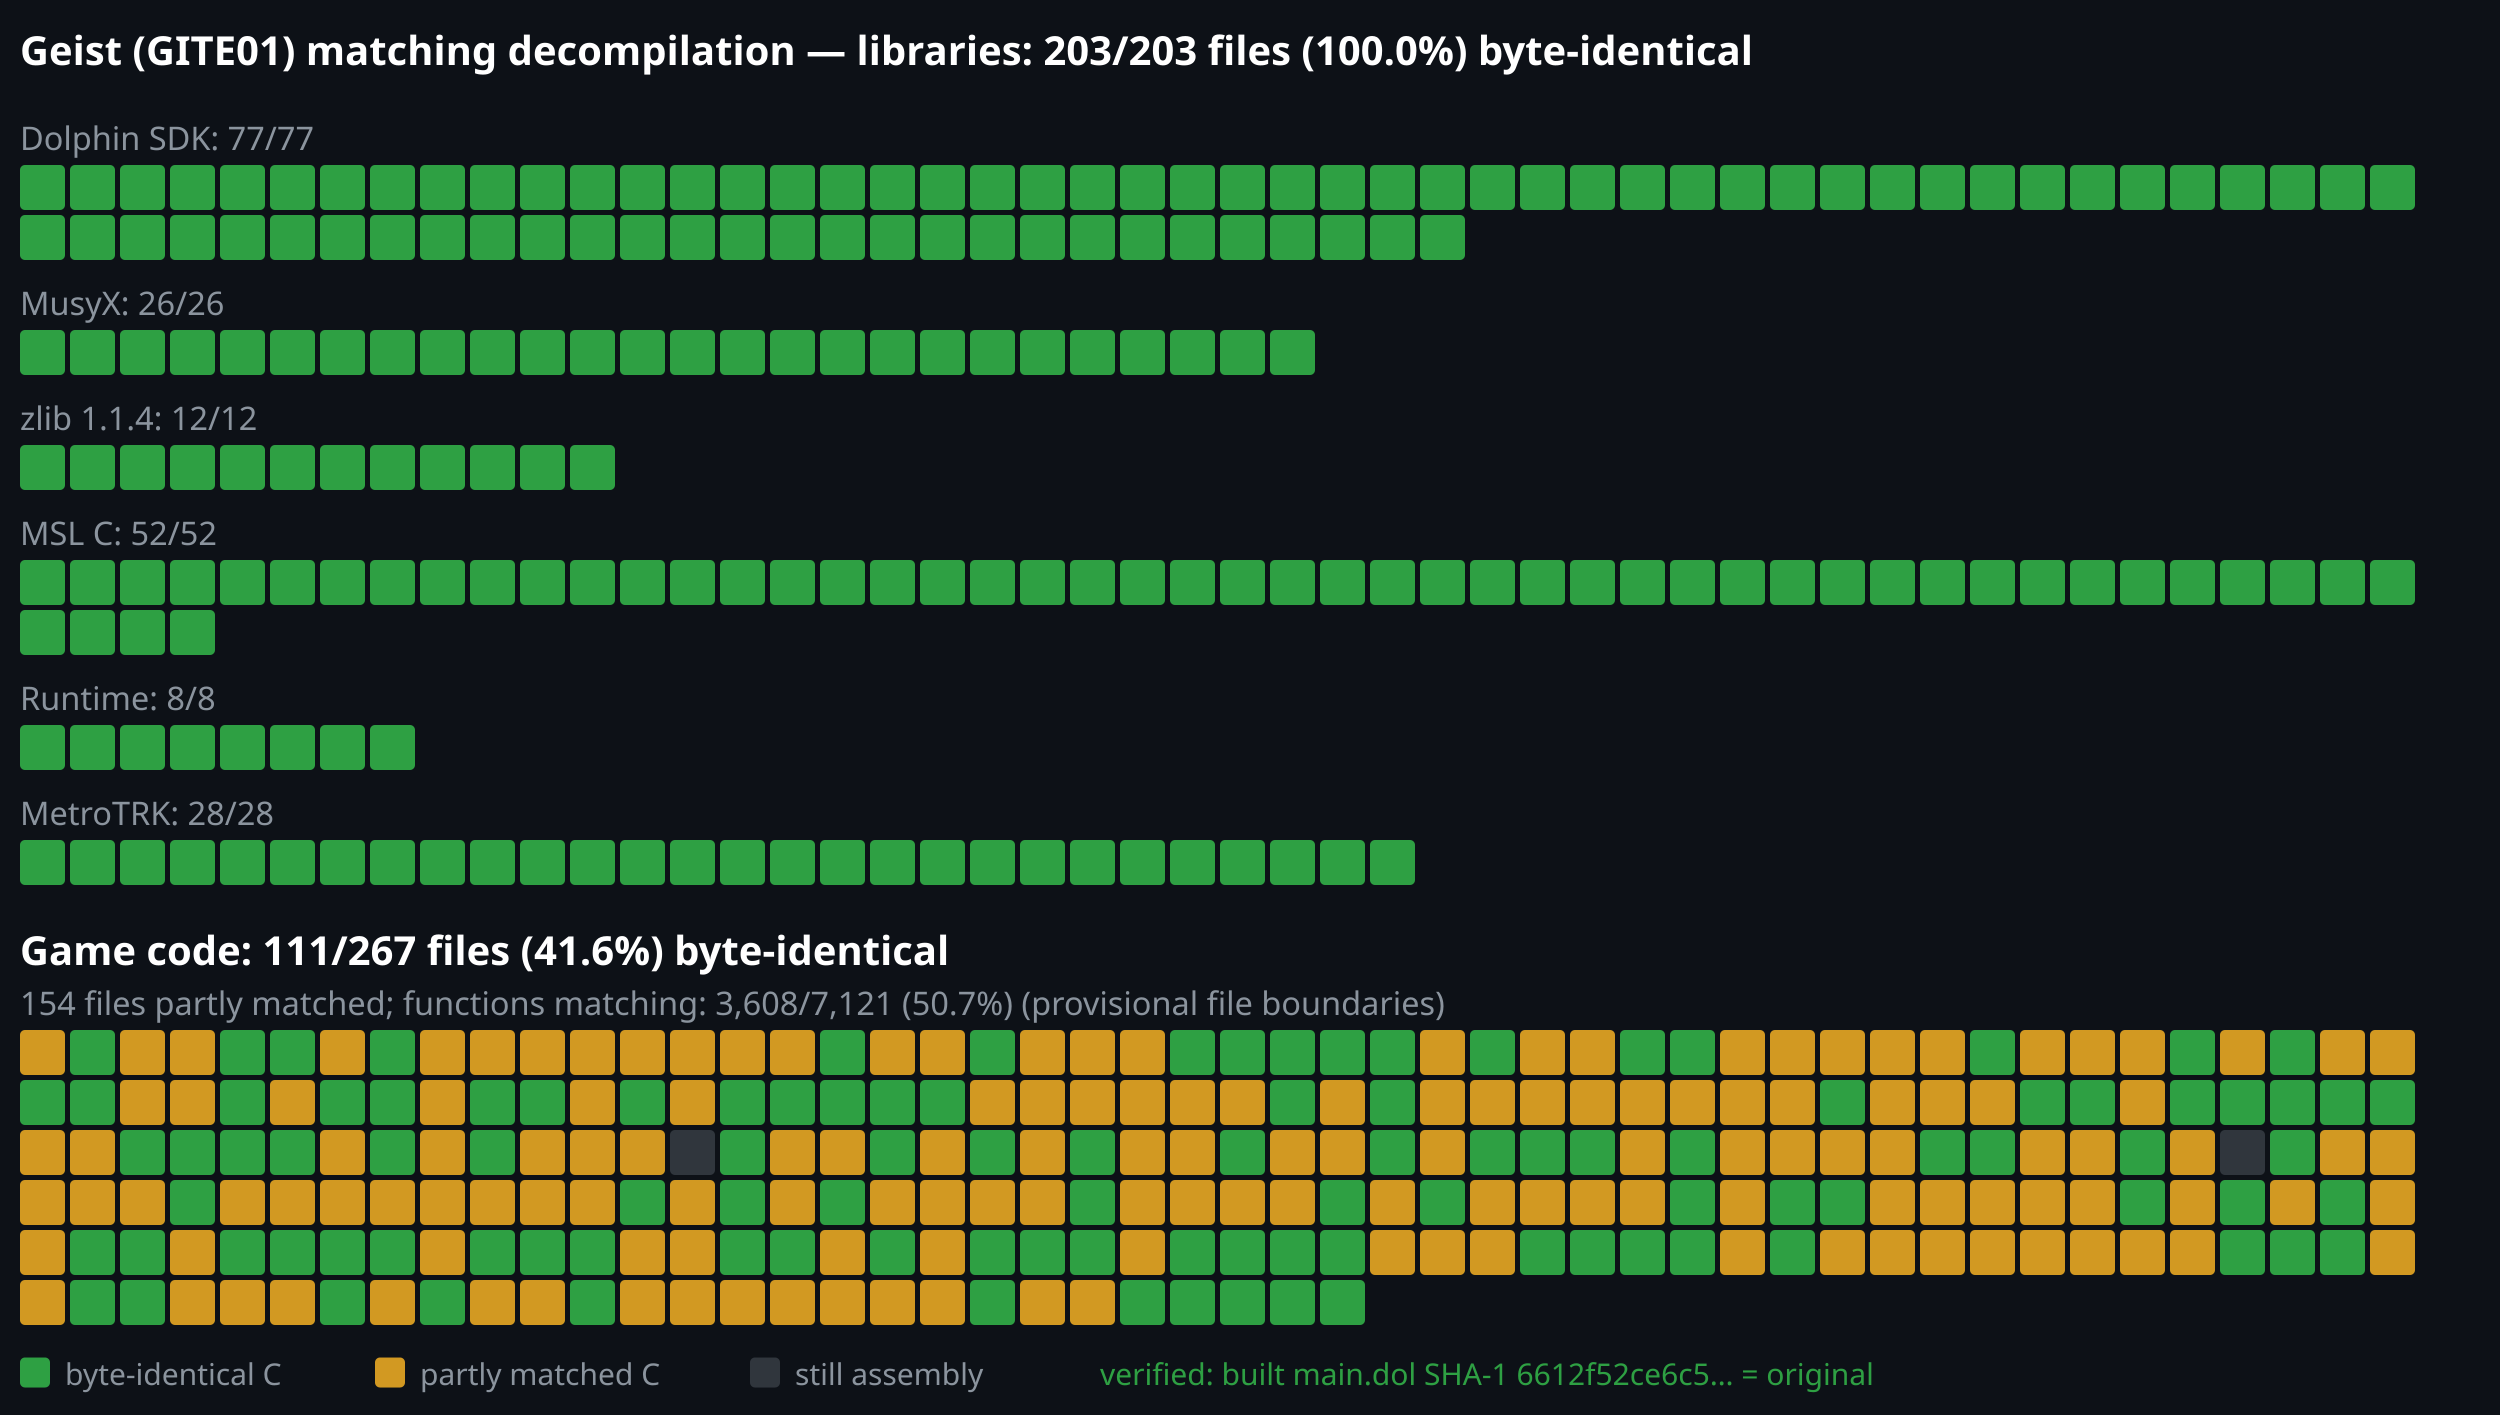
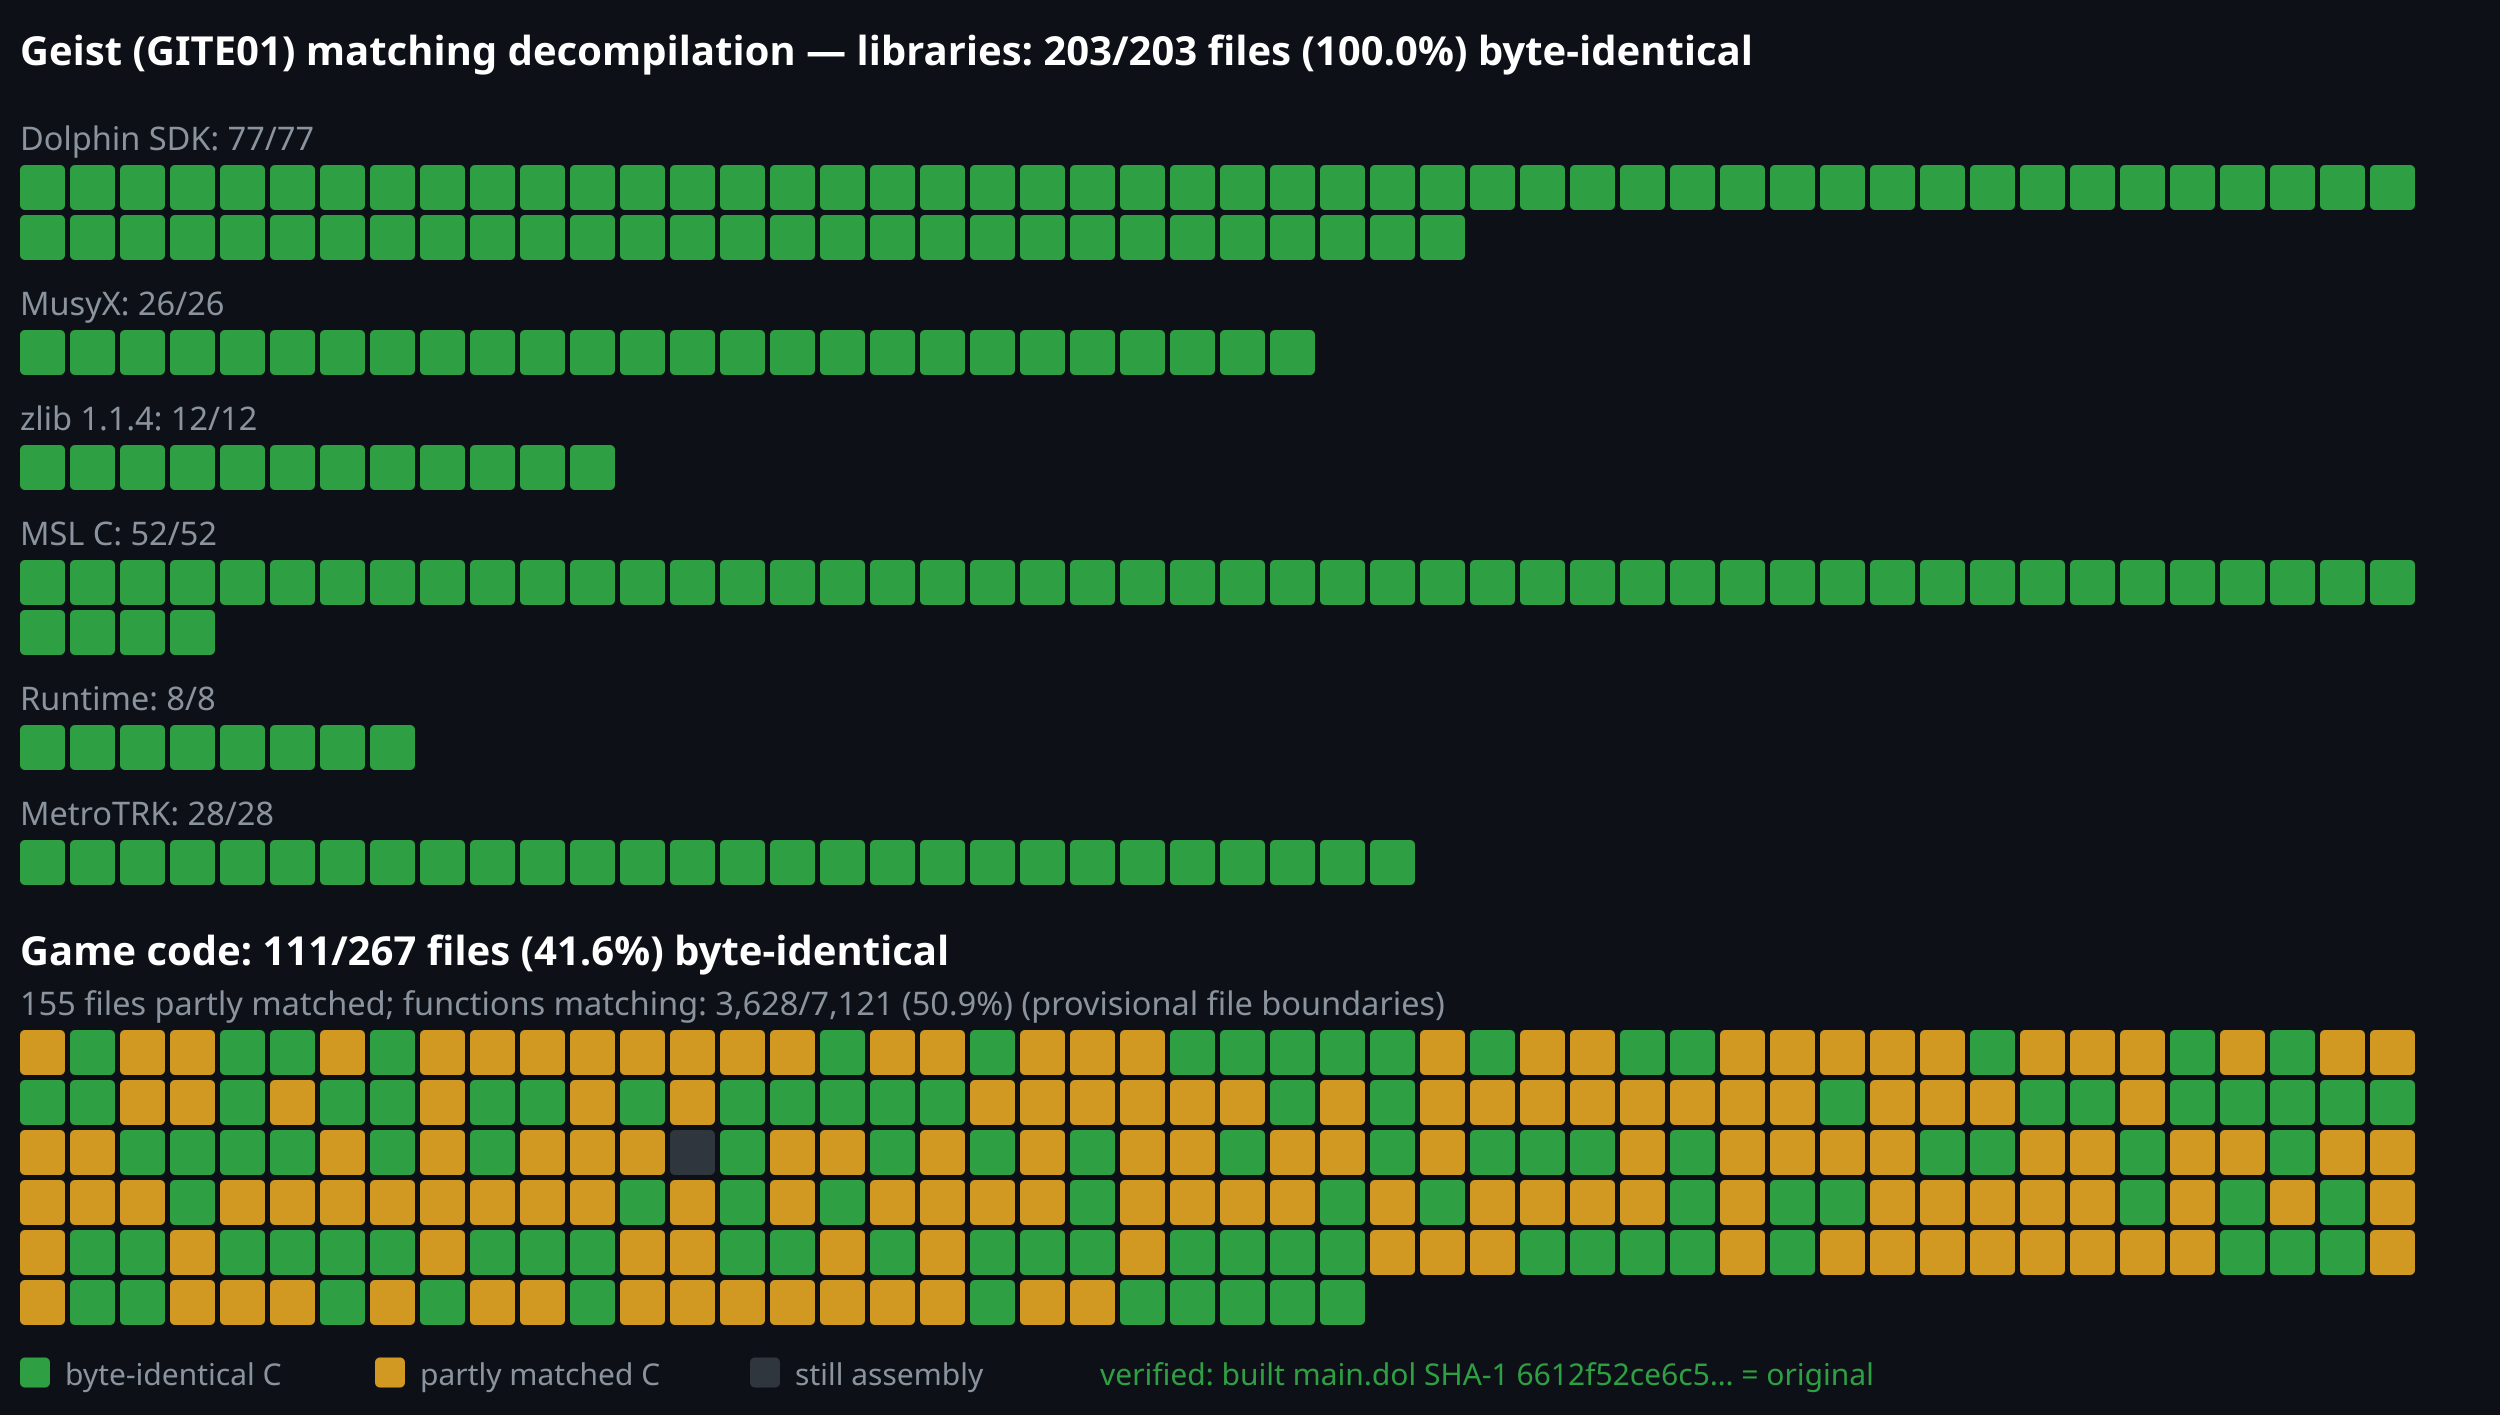
<svg xmlns="http://www.w3.org/2000/svg" viewBox="0 0 1000 566" width="1000" height="566">
  <rect width="1000" height="566" fill="#0d1117" />
  <text x="8" y="26" font-family="sans-serif" font-size="16" font-weight="bold" fill="#ffffff">Geist (GITE01) matching decompilation — libraries: 203/203 files (100.0%) byte-identical</text>
  <text x="8" y="60" font-family="sans-serif" font-size="13" font-weight="normal" fill="#8b949e">Dolphin SDK: 77/77</text>
  <rect x="8" y="66" width="18" height="18" rx="2" fill="#2ea043" />
  <rect x="28" y="66" width="18" height="18" rx="2" fill="#2ea043" />
  <rect x="48" y="66" width="18" height="18" rx="2" fill="#2ea043" />
  <rect x="68" y="66" width="18" height="18" rx="2" fill="#2ea043" />
  <rect x="88" y="66" width="18" height="18" rx="2" fill="#2ea043" />
  <rect x="108" y="66" width="18" height="18" rx="2" fill="#2ea043" />
  <rect x="128" y="66" width="18" height="18" rx="2" fill="#2ea043" />
  <rect x="148" y="66" width="18" height="18" rx="2" fill="#2ea043" />
  <rect x="168" y="66" width="18" height="18" rx="2" fill="#2ea043" />
  <rect x="188" y="66" width="18" height="18" rx="2" fill="#2ea043" />
  <rect x="208" y="66" width="18" height="18" rx="2" fill="#2ea043" />
  <rect x="228" y="66" width="18" height="18" rx="2" fill="#2ea043" />
  <rect x="248" y="66" width="18" height="18" rx="2" fill="#2ea043" />
  <rect x="268" y="66" width="18" height="18" rx="2" fill="#2ea043" />
  <rect x="288" y="66" width="18" height="18" rx="2" fill="#2ea043" />
  <rect x="308" y="66" width="18" height="18" rx="2" fill="#2ea043" />
  <rect x="328" y="66" width="18" height="18" rx="2" fill="#2ea043" />
  <rect x="348" y="66" width="18" height="18" rx="2" fill="#2ea043" />
  <rect x="368" y="66" width="18" height="18" rx="2" fill="#2ea043" />
  <rect x="388" y="66" width="18" height="18" rx="2" fill="#2ea043" />
  <rect x="408" y="66" width="18" height="18" rx="2" fill="#2ea043" />
  <rect x="428" y="66" width="18" height="18" rx="2" fill="#2ea043" />
  <rect x="448" y="66" width="18" height="18" rx="2" fill="#2ea043" />
  <rect x="468" y="66" width="18" height="18" rx="2" fill="#2ea043" />
  <rect x="488" y="66" width="18" height="18" rx="2" fill="#2ea043" />
  <rect x="508" y="66" width="18" height="18" rx="2" fill="#2ea043" />
  <rect x="528" y="66" width="18" height="18" rx="2" fill="#2ea043" />
  <rect x="548" y="66" width="18" height="18" rx="2" fill="#2ea043" />
  <rect x="568" y="66" width="18" height="18" rx="2" fill="#2ea043" />
  <rect x="588" y="66" width="18" height="18" rx="2" fill="#2ea043" />
  <rect x="608" y="66" width="18" height="18" rx="2" fill="#2ea043" />
  <rect x="628" y="66" width="18" height="18" rx="2" fill="#2ea043" />
  <rect x="648" y="66" width="18" height="18" rx="2" fill="#2ea043" />
  <rect x="668" y="66" width="18" height="18" rx="2" fill="#2ea043" />
  <rect x="688" y="66" width="18" height="18" rx="2" fill="#2ea043" />
  <rect x="708" y="66" width="18" height="18" rx="2" fill="#2ea043" />
  <rect x="728" y="66" width="18" height="18" rx="2" fill="#2ea043" />
  <rect x="748" y="66" width="18" height="18" rx="2" fill="#2ea043" />
  <rect x="768" y="66" width="18" height="18" rx="2" fill="#2ea043" />
  <rect x="788" y="66" width="18" height="18" rx="2" fill="#2ea043" />
  <rect x="808" y="66" width="18" height="18" rx="2" fill="#2ea043" />
  <rect x="828" y="66" width="18" height="18" rx="2" fill="#2ea043" />
  <rect x="848" y="66" width="18" height="18" rx="2" fill="#2ea043" />
  <rect x="868" y="66" width="18" height="18" rx="2" fill="#2ea043" />
  <rect x="888" y="66" width="18" height="18" rx="2" fill="#2ea043" />
  <rect x="908" y="66" width="18" height="18" rx="2" fill="#2ea043" />
  <rect x="928" y="66" width="18" height="18" rx="2" fill="#2ea043" />
  <rect x="948" y="66" width="18" height="18" rx="2" fill="#2ea043" />
  <rect x="8" y="86" width="18" height="18" rx="2" fill="#2ea043" />
  <rect x="28" y="86" width="18" height="18" rx="2" fill="#2ea043" />
  <rect x="48" y="86" width="18" height="18" rx="2" fill="#2ea043" />
  <rect x="68" y="86" width="18" height="18" rx="2" fill="#2ea043" />
  <rect x="88" y="86" width="18" height="18" rx="2" fill="#2ea043" />
  <rect x="108" y="86" width="18" height="18" rx="2" fill="#2ea043" />
  <rect x="128" y="86" width="18" height="18" rx="2" fill="#2ea043" />
  <rect x="148" y="86" width="18" height="18" rx="2" fill="#2ea043" />
  <rect x="168" y="86" width="18" height="18" rx="2" fill="#2ea043" />
  <rect x="188" y="86" width="18" height="18" rx="2" fill="#2ea043" />
  <rect x="208" y="86" width="18" height="18" rx="2" fill="#2ea043" />
  <rect x="228" y="86" width="18" height="18" rx="2" fill="#2ea043" />
  <rect x="248" y="86" width="18" height="18" rx="2" fill="#2ea043" />
  <rect x="268" y="86" width="18" height="18" rx="2" fill="#2ea043" />
  <rect x="288" y="86" width="18" height="18" rx="2" fill="#2ea043" />
  <rect x="308" y="86" width="18" height="18" rx="2" fill="#2ea043" />
  <rect x="328" y="86" width="18" height="18" rx="2" fill="#2ea043" />
  <rect x="348" y="86" width="18" height="18" rx="2" fill="#2ea043" />
  <rect x="368" y="86" width="18" height="18" rx="2" fill="#2ea043" />
  <rect x="388" y="86" width="18" height="18" rx="2" fill="#2ea043" />
  <rect x="408" y="86" width="18" height="18" rx="2" fill="#2ea043" />
  <rect x="428" y="86" width="18" height="18" rx="2" fill="#2ea043" />
  <rect x="448" y="86" width="18" height="18" rx="2" fill="#2ea043" />
  <rect x="468" y="86" width="18" height="18" rx="2" fill="#2ea043" />
  <rect x="488" y="86" width="18" height="18" rx="2" fill="#2ea043" />
  <rect x="508" y="86" width="18" height="18" rx="2" fill="#2ea043" />
  <rect x="528" y="86" width="18" height="18" rx="2" fill="#2ea043" />
  <rect x="548" y="86" width="18" height="18" rx="2" fill="#2ea043" />
  <rect x="568" y="86" width="18" height="18" rx="2" fill="#2ea043" />
  <text x="8" y="126" font-family="sans-serif" font-size="13" font-weight="normal" fill="#8b949e">MusyX: 26/26</text>
  <rect x="8" y="132" width="18" height="18" rx="2" fill="#2ea043" />
  <rect x="28" y="132" width="18" height="18" rx="2" fill="#2ea043" />
  <rect x="48" y="132" width="18" height="18" rx="2" fill="#2ea043" />
  <rect x="68" y="132" width="18" height="18" rx="2" fill="#2ea043" />
  <rect x="88" y="132" width="18" height="18" rx="2" fill="#2ea043" />
  <rect x="108" y="132" width="18" height="18" rx="2" fill="#2ea043" />
  <rect x="128" y="132" width="18" height="18" rx="2" fill="#2ea043" />
  <rect x="148" y="132" width="18" height="18" rx="2" fill="#2ea043" />
  <rect x="168" y="132" width="18" height="18" rx="2" fill="#2ea043" />
  <rect x="188" y="132" width="18" height="18" rx="2" fill="#2ea043" />
  <rect x="208" y="132" width="18" height="18" rx="2" fill="#2ea043" />
  <rect x="228" y="132" width="18" height="18" rx="2" fill="#2ea043" />
  <rect x="248" y="132" width="18" height="18" rx="2" fill="#2ea043" />
  <rect x="268" y="132" width="18" height="18" rx="2" fill="#2ea043" />
  <rect x="288" y="132" width="18" height="18" rx="2" fill="#2ea043" />
  <rect x="308" y="132" width="18" height="18" rx="2" fill="#2ea043" />
  <rect x="328" y="132" width="18" height="18" rx="2" fill="#2ea043" />
  <rect x="348" y="132" width="18" height="18" rx="2" fill="#2ea043" />
  <rect x="368" y="132" width="18" height="18" rx="2" fill="#2ea043" />
  <rect x="388" y="132" width="18" height="18" rx="2" fill="#2ea043" />
  <rect x="408" y="132" width="18" height="18" rx="2" fill="#2ea043" />
  <rect x="428" y="132" width="18" height="18" rx="2" fill="#2ea043" />
  <rect x="448" y="132" width="18" height="18" rx="2" fill="#2ea043" />
  <rect x="468" y="132" width="18" height="18" rx="2" fill="#2ea043" />
  <rect x="488" y="132" width="18" height="18" rx="2" fill="#2ea043" />
  <rect x="508" y="132" width="18" height="18" rx="2" fill="#2ea043" />
  <text x="8" y="172" font-family="sans-serif" font-size="13" font-weight="normal" fill="#8b949e">zlib 1.1.4: 12/12</text>
  <rect x="8" y="178" width="18" height="18" rx="2" fill="#2ea043" />
  <rect x="28" y="178" width="18" height="18" rx="2" fill="#2ea043" />
  <rect x="48" y="178" width="18" height="18" rx="2" fill="#2ea043" />
  <rect x="68" y="178" width="18" height="18" rx="2" fill="#2ea043" />
  <rect x="88" y="178" width="18" height="18" rx="2" fill="#2ea043" />
  <rect x="108" y="178" width="18" height="18" rx="2" fill="#2ea043" />
  <rect x="128" y="178" width="18" height="18" rx="2" fill="#2ea043" />
  <rect x="148" y="178" width="18" height="18" rx="2" fill="#2ea043" />
  <rect x="168" y="178" width="18" height="18" rx="2" fill="#2ea043" />
  <rect x="188" y="178" width="18" height="18" rx="2" fill="#2ea043" />
  <rect x="208" y="178" width="18" height="18" rx="2" fill="#2ea043" />
  <rect x="228" y="178" width="18" height="18" rx="2" fill="#2ea043" />
  <text x="8" y="218" font-family="sans-serif" font-size="13" font-weight="normal" fill="#8b949e">MSL C: 52/52</text>
  <rect x="8" y="224" width="18" height="18" rx="2" fill="#2ea043" />
  <rect x="28" y="224" width="18" height="18" rx="2" fill="#2ea043" />
  <rect x="48" y="224" width="18" height="18" rx="2" fill="#2ea043" />
  <rect x="68" y="224" width="18" height="18" rx="2" fill="#2ea043" />
  <rect x="88" y="224" width="18" height="18" rx="2" fill="#2ea043" />
  <rect x="108" y="224" width="18" height="18" rx="2" fill="#2ea043" />
  <rect x="128" y="224" width="18" height="18" rx="2" fill="#2ea043" />
  <rect x="148" y="224" width="18" height="18" rx="2" fill="#2ea043" />
  <rect x="168" y="224" width="18" height="18" rx="2" fill="#2ea043" />
  <rect x="188" y="224" width="18" height="18" rx="2" fill="#2ea043" />
  <rect x="208" y="224" width="18" height="18" rx="2" fill="#2ea043" />
  <rect x="228" y="224" width="18" height="18" rx="2" fill="#2ea043" />
  <rect x="248" y="224" width="18" height="18" rx="2" fill="#2ea043" />
  <rect x="268" y="224" width="18" height="18" rx="2" fill="#2ea043" />
  <rect x="288" y="224" width="18" height="18" rx="2" fill="#2ea043" />
  <rect x="308" y="224" width="18" height="18" rx="2" fill="#2ea043" />
  <rect x="328" y="224" width="18" height="18" rx="2" fill="#2ea043" />
  <rect x="348" y="224" width="18" height="18" rx="2" fill="#2ea043" />
  <rect x="368" y="224" width="18" height="18" rx="2" fill="#2ea043" />
  <rect x="388" y="224" width="18" height="18" rx="2" fill="#2ea043" />
  <rect x="408" y="224" width="18" height="18" rx="2" fill="#2ea043" />
  <rect x="428" y="224" width="18" height="18" rx="2" fill="#2ea043" />
  <rect x="448" y="224" width="18" height="18" rx="2" fill="#2ea043" />
  <rect x="468" y="224" width="18" height="18" rx="2" fill="#2ea043" />
  <rect x="488" y="224" width="18" height="18" rx="2" fill="#2ea043" />
  <rect x="508" y="224" width="18" height="18" rx="2" fill="#2ea043" />
  <rect x="528" y="224" width="18" height="18" rx="2" fill="#2ea043" />
  <rect x="548" y="224" width="18" height="18" rx="2" fill="#2ea043" />
  <rect x="568" y="224" width="18" height="18" rx="2" fill="#2ea043" />
  <rect x="588" y="224" width="18" height="18" rx="2" fill="#2ea043" />
  <rect x="608" y="224" width="18" height="18" rx="2" fill="#2ea043" />
  <rect x="628" y="224" width="18" height="18" rx="2" fill="#2ea043" />
  <rect x="648" y="224" width="18" height="18" rx="2" fill="#2ea043" />
  <rect x="668" y="224" width="18" height="18" rx="2" fill="#2ea043" />
  <rect x="688" y="224" width="18" height="18" rx="2" fill="#2ea043" />
  <rect x="708" y="224" width="18" height="18" rx="2" fill="#2ea043" />
  <rect x="728" y="224" width="18" height="18" rx="2" fill="#2ea043" />
  <rect x="748" y="224" width="18" height="18" rx="2" fill="#2ea043" />
  <rect x="768" y="224" width="18" height="18" rx="2" fill="#2ea043" />
  <rect x="788" y="224" width="18" height="18" rx="2" fill="#2ea043" />
  <rect x="808" y="224" width="18" height="18" rx="2" fill="#2ea043" />
  <rect x="828" y="224" width="18" height="18" rx="2" fill="#2ea043" />
  <rect x="848" y="224" width="18" height="18" rx="2" fill="#2ea043" />
  <rect x="868" y="224" width="18" height="18" rx="2" fill="#2ea043" />
  <rect x="888" y="224" width="18" height="18" rx="2" fill="#2ea043" />
  <rect x="908" y="224" width="18" height="18" rx="2" fill="#2ea043" />
  <rect x="928" y="224" width="18" height="18" rx="2" fill="#2ea043" />
  <rect x="948" y="224" width="18" height="18" rx="2" fill="#2ea043" />
  <rect x="8" y="244" width="18" height="18" rx="2" fill="#2ea043" />
  <rect x="28" y="244" width="18" height="18" rx="2" fill="#2ea043" />
  <rect x="48" y="244" width="18" height="18" rx="2" fill="#2ea043" />
  <rect x="68" y="244" width="18" height="18" rx="2" fill="#2ea043" />
  <text x="8" y="284" font-family="sans-serif" font-size="13" font-weight="normal" fill="#8b949e">Runtime: 8/8</text>
  <rect x="8" y="290" width="18" height="18" rx="2" fill="#2ea043" />
  <rect x="28" y="290" width="18" height="18" rx="2" fill="#2ea043" />
  <rect x="48" y="290" width="18" height="18" rx="2" fill="#2ea043" />
  <rect x="68" y="290" width="18" height="18" rx="2" fill="#2ea043" />
  <rect x="88" y="290" width="18" height="18" rx="2" fill="#2ea043" />
  <rect x="108" y="290" width="18" height="18" rx="2" fill="#2ea043" />
  <rect x="128" y="290" width="18" height="18" rx="2" fill="#2ea043" />
  <rect x="148" y="290" width="18" height="18" rx="2" fill="#2ea043" />
  <text x="8" y="330" font-family="sans-serif" font-size="13" font-weight="normal" fill="#8b949e">MetroTRK: 28/28</text>
  <rect x="8" y="336" width="18" height="18" rx="2" fill="#2ea043" />
  <rect x="28" y="336" width="18" height="18" rx="2" fill="#2ea043" />
  <rect x="48" y="336" width="18" height="18" rx="2" fill="#2ea043" />
  <rect x="68" y="336" width="18" height="18" rx="2" fill="#2ea043" />
  <rect x="88" y="336" width="18" height="18" rx="2" fill="#2ea043" />
  <rect x="108" y="336" width="18" height="18" rx="2" fill="#2ea043" />
  <rect x="128" y="336" width="18" height="18" rx="2" fill="#2ea043" />
  <rect x="148" y="336" width="18" height="18" rx="2" fill="#2ea043" />
  <rect x="168" y="336" width="18" height="18" rx="2" fill="#2ea043" />
  <rect x="188" y="336" width="18" height="18" rx="2" fill="#2ea043" />
  <rect x="208" y="336" width="18" height="18" rx="2" fill="#2ea043" />
  <rect x="228" y="336" width="18" height="18" rx="2" fill="#2ea043" />
  <rect x="248" y="336" width="18" height="18" rx="2" fill="#2ea043" />
  <rect x="268" y="336" width="18" height="18" rx="2" fill="#2ea043" />
  <rect x="288" y="336" width="18" height="18" rx="2" fill="#2ea043" />
  <rect x="308" y="336" width="18" height="18" rx="2" fill="#2ea043" />
  <rect x="328" y="336" width="18" height="18" rx="2" fill="#2ea043" />
  <rect x="348" y="336" width="18" height="18" rx="2" fill="#2ea043" />
  <rect x="368" y="336" width="18" height="18" rx="2" fill="#2ea043" />
  <rect x="388" y="336" width="18" height="18" rx="2" fill="#2ea043" />
  <rect x="408" y="336" width="18" height="18" rx="2" fill="#2ea043" />
  <rect x="428" y="336" width="18" height="18" rx="2" fill="#2ea043" />
  <rect x="448" y="336" width="18" height="18" rx="2" fill="#2ea043" />
  <rect x="468" y="336" width="18" height="18" rx="2" fill="#2ea043" />
  <rect x="488" y="336" width="18" height="18" rx="2" fill="#2ea043" />
  <rect x="508" y="336" width="18" height="18" rx="2" fill="#2ea043" />
  <rect x="528" y="336" width="18" height="18" rx="2" fill="#2ea043" />
  <rect x="548" y="336" width="18" height="18" rx="2" fill="#2ea043" />
  <text x="8" y="386" font-family="sans-serif" font-size="16" font-weight="bold" fill="#ffffff">Game code: 111/267 files (41.6%) byte-identical</text>
-   <text x="8" y="406" font-family="sans-serif" font-size="13" font-weight="normal" fill="#8b949e">154 files partly matched; functions matching: 3,608/7,121 (50.7%) (provisional file boundaries)</text>
+   <text x="8" y="406" font-family="sans-serif" font-size="13" font-weight="normal" fill="#8b949e">155 files partly matched; functions matching: 3,628/7,121 (50.9%) (provisional file boundaries)</text>
  <rect x="8" y="412" width="18" height="18" rx="2" fill="#d29922" />
  <rect x="28" y="412" width="18" height="18" rx="2" fill="#2ea043" />
  <rect x="48" y="412" width="18" height="18" rx="2" fill="#d29922" />
  <rect x="68" y="412" width="18" height="18" rx="2" fill="#d29922" />
  <rect x="88" y="412" width="18" height="18" rx="2" fill="#2ea043" />
  <rect x="108" y="412" width="18" height="18" rx="2" fill="#2ea043" />
  <rect x="128" y="412" width="18" height="18" rx="2" fill="#d29922" />
  <rect x="148" y="412" width="18" height="18" rx="2" fill="#2ea043" />
  <rect x="168" y="412" width="18" height="18" rx="2" fill="#d29922" />
  <rect x="188" y="412" width="18" height="18" rx="2" fill="#d29922" />
  <rect x="208" y="412" width="18" height="18" rx="2" fill="#d29922" />
  <rect x="228" y="412" width="18" height="18" rx="2" fill="#d29922" />
  <rect x="248" y="412" width="18" height="18" rx="2" fill="#d29922" />
  <rect x="268" y="412" width="18" height="18" rx="2" fill="#d29922" />
  <rect x="288" y="412" width="18" height="18" rx="2" fill="#d29922" />
  <rect x="308" y="412" width="18" height="18" rx="2" fill="#d29922" />
  <rect x="328" y="412" width="18" height="18" rx="2" fill="#2ea043" />
  <rect x="348" y="412" width="18" height="18" rx="2" fill="#d29922" />
  <rect x="368" y="412" width="18" height="18" rx="2" fill="#d29922" />
  <rect x="388" y="412" width="18" height="18" rx="2" fill="#2ea043" />
  <rect x="408" y="412" width="18" height="18" rx="2" fill="#d29922" />
  <rect x="428" y="412" width="18" height="18" rx="2" fill="#d29922" />
  <rect x="448" y="412" width="18" height="18" rx="2" fill="#d29922" />
  <rect x="468" y="412" width="18" height="18" rx="2" fill="#2ea043" />
  <rect x="488" y="412" width="18" height="18" rx="2" fill="#2ea043" />
  <rect x="508" y="412" width="18" height="18" rx="2" fill="#2ea043" />
  <rect x="528" y="412" width="18" height="18" rx="2" fill="#2ea043" />
  <rect x="548" y="412" width="18" height="18" rx="2" fill="#2ea043" />
  <rect x="568" y="412" width="18" height="18" rx="2" fill="#d29922" />
  <rect x="588" y="412" width="18" height="18" rx="2" fill="#2ea043" />
  <rect x="608" y="412" width="18" height="18" rx="2" fill="#d29922" />
  <rect x="628" y="412" width="18" height="18" rx="2" fill="#d29922" />
  <rect x="648" y="412" width="18" height="18" rx="2" fill="#2ea043" />
  <rect x="668" y="412" width="18" height="18" rx="2" fill="#2ea043" />
  <rect x="688" y="412" width="18" height="18" rx="2" fill="#d29922" />
  <rect x="708" y="412" width="18" height="18" rx="2" fill="#d29922" />
  <rect x="728" y="412" width="18" height="18" rx="2" fill="#d29922" />
  <rect x="748" y="412" width="18" height="18" rx="2" fill="#d29922" />
  <rect x="768" y="412" width="18" height="18" rx="2" fill="#d29922" />
  <rect x="788" y="412" width="18" height="18" rx="2" fill="#2ea043" />
  <rect x="808" y="412" width="18" height="18" rx="2" fill="#d29922" />
  <rect x="828" y="412" width="18" height="18" rx="2" fill="#d29922" />
  <rect x="848" y="412" width="18" height="18" rx="2" fill="#d29922" />
  <rect x="868" y="412" width="18" height="18" rx="2" fill="#2ea043" />
  <rect x="888" y="412" width="18" height="18" rx="2" fill="#d29922" />
  <rect x="908" y="412" width="18" height="18" rx="2" fill="#2ea043" />
  <rect x="928" y="412" width="18" height="18" rx="2" fill="#d29922" />
  <rect x="948" y="412" width="18" height="18" rx="2" fill="#d29922" />
  <rect x="8" y="432" width="18" height="18" rx="2" fill="#2ea043" />
  <rect x="28" y="432" width="18" height="18" rx="2" fill="#2ea043" />
  <rect x="48" y="432" width="18" height="18" rx="2" fill="#d29922" />
  <rect x="68" y="432" width="18" height="18" rx="2" fill="#d29922" />
  <rect x="88" y="432" width="18" height="18" rx="2" fill="#2ea043" />
  <rect x="108" y="432" width="18" height="18" rx="2" fill="#d29922" />
  <rect x="128" y="432" width="18" height="18" rx="2" fill="#2ea043" />
  <rect x="148" y="432" width="18" height="18" rx="2" fill="#2ea043" />
  <rect x="168" y="432" width="18" height="18" rx="2" fill="#d29922" />
  <rect x="188" y="432" width="18" height="18" rx="2" fill="#2ea043" />
  <rect x="208" y="432" width="18" height="18" rx="2" fill="#2ea043" />
  <rect x="228" y="432" width="18" height="18" rx="2" fill="#d29922" />
  <rect x="248" y="432" width="18" height="18" rx="2" fill="#2ea043" />
  <rect x="268" y="432" width="18" height="18" rx="2" fill="#d29922" />
  <rect x="288" y="432" width="18" height="18" rx="2" fill="#2ea043" />
  <rect x="308" y="432" width="18" height="18" rx="2" fill="#2ea043" />
  <rect x="328" y="432" width="18" height="18" rx="2" fill="#2ea043" />
  <rect x="348" y="432" width="18" height="18" rx="2" fill="#2ea043" />
  <rect x="368" y="432" width="18" height="18" rx="2" fill="#2ea043" />
  <rect x="388" y="432" width="18" height="18" rx="2" fill="#d29922" />
  <rect x="408" y="432" width="18" height="18" rx="2" fill="#d29922" />
  <rect x="428" y="432" width="18" height="18" rx="2" fill="#d29922" />
  <rect x="448" y="432" width="18" height="18" rx="2" fill="#d29922" />
  <rect x="468" y="432" width="18" height="18" rx="2" fill="#d29922" />
  <rect x="488" y="432" width="18" height="18" rx="2" fill="#d29922" />
  <rect x="508" y="432" width="18" height="18" rx="2" fill="#2ea043" />
  <rect x="528" y="432" width="18" height="18" rx="2" fill="#d29922" />
  <rect x="548" y="432" width="18" height="18" rx="2" fill="#2ea043" />
  <rect x="568" y="432" width="18" height="18" rx="2" fill="#d29922" />
  <rect x="588" y="432" width="18" height="18" rx="2" fill="#d29922" />
  <rect x="608" y="432" width="18" height="18" rx="2" fill="#d29922" />
  <rect x="628" y="432" width="18" height="18" rx="2" fill="#d29922" />
  <rect x="648" y="432" width="18" height="18" rx="2" fill="#d29922" />
  <rect x="668" y="432" width="18" height="18" rx="2" fill="#d29922" />
  <rect x="688" y="432" width="18" height="18" rx="2" fill="#d29922" />
  <rect x="708" y="432" width="18" height="18" rx="2" fill="#d29922" />
  <rect x="728" y="432" width="18" height="18" rx="2" fill="#2ea043" />
  <rect x="748" y="432" width="18" height="18" rx="2" fill="#d29922" />
  <rect x="768" y="432" width="18" height="18" rx="2" fill="#d29922" />
  <rect x="788" y="432" width="18" height="18" rx="2" fill="#d29922" />
  <rect x="808" y="432" width="18" height="18" rx="2" fill="#2ea043" />
  <rect x="828" y="432" width="18" height="18" rx="2" fill="#2ea043" />
  <rect x="848" y="432" width="18" height="18" rx="2" fill="#d29922" />
  <rect x="868" y="432" width="18" height="18" rx="2" fill="#2ea043" />
  <rect x="888" y="432" width="18" height="18" rx="2" fill="#2ea043" />
  <rect x="908" y="432" width="18" height="18" rx="2" fill="#2ea043" />
  <rect x="928" y="432" width="18" height="18" rx="2" fill="#2ea043" />
  <rect x="948" y="432" width="18" height="18" rx="2" fill="#2ea043" />
  <rect x="8" y="452" width="18" height="18" rx="2" fill="#d29922" />
  <rect x="28" y="452" width="18" height="18" rx="2" fill="#d29922" />
  <rect x="48" y="452" width="18" height="18" rx="2" fill="#2ea043" />
  <rect x="68" y="452" width="18" height="18" rx="2" fill="#2ea043" />
  <rect x="88" y="452" width="18" height="18" rx="2" fill="#2ea043" />
  <rect x="108" y="452" width="18" height="18" rx="2" fill="#2ea043" />
  <rect x="128" y="452" width="18" height="18" rx="2" fill="#d29922" />
  <rect x="148" y="452" width="18" height="18" rx="2" fill="#2ea043" />
  <rect x="168" y="452" width="18" height="18" rx="2" fill="#d29922" />
  <rect x="188" y="452" width="18" height="18" rx="2" fill="#2ea043" />
  <rect x="208" y="452" width="18" height="18" rx="2" fill="#d29922" />
  <rect x="228" y="452" width="18" height="18" rx="2" fill="#d29922" />
  <rect x="248" y="452" width="18" height="18" rx="2" fill="#d29922" />
  <rect x="268" y="452" width="18" height="18" rx="2" fill="#30363d" />
  <rect x="288" y="452" width="18" height="18" rx="2" fill="#2ea043" />
  <rect x="308" y="452" width="18" height="18" rx="2" fill="#d29922" />
  <rect x="328" y="452" width="18" height="18" rx="2" fill="#d29922" />
  <rect x="348" y="452" width="18" height="18" rx="2" fill="#2ea043" />
  <rect x="368" y="452" width="18" height="18" rx="2" fill="#d29922" />
  <rect x="388" y="452" width="18" height="18" rx="2" fill="#2ea043" />
  <rect x="408" y="452" width="18" height="18" rx="2" fill="#d29922" />
  <rect x="428" y="452" width="18" height="18" rx="2" fill="#2ea043" />
  <rect x="448" y="452" width="18" height="18" rx="2" fill="#d29922" />
  <rect x="468" y="452" width="18" height="18" rx="2" fill="#d29922" />
  <rect x="488" y="452" width="18" height="18" rx="2" fill="#2ea043" />
  <rect x="508" y="452" width="18" height="18" rx="2" fill="#d29922" />
  <rect x="528" y="452" width="18" height="18" rx="2" fill="#d29922" />
  <rect x="548" y="452" width="18" height="18" rx="2" fill="#2ea043" />
  <rect x="568" y="452" width="18" height="18" rx="2" fill="#d29922" />
  <rect x="588" y="452" width="18" height="18" rx="2" fill="#2ea043" />
  <rect x="608" y="452" width="18" height="18" rx="2" fill="#2ea043" />
  <rect x="628" y="452" width="18" height="18" rx="2" fill="#2ea043" />
  <rect x="648" y="452" width="18" height="18" rx="2" fill="#d29922" />
  <rect x="668" y="452" width="18" height="18" rx="2" fill="#2ea043" />
  <rect x="688" y="452" width="18" height="18" rx="2" fill="#d29922" />
  <rect x="708" y="452" width="18" height="18" rx="2" fill="#d29922" />
  <rect x="728" y="452" width="18" height="18" rx="2" fill="#d29922" />
  <rect x="748" y="452" width="18" height="18" rx="2" fill="#d29922" />
  <rect x="768" y="452" width="18" height="18" rx="2" fill="#2ea043" />
  <rect x="788" y="452" width="18" height="18" rx="2" fill="#2ea043" />
  <rect x="808" y="452" width="18" height="18" rx="2" fill="#d29922" />
  <rect x="828" y="452" width="18" height="18" rx="2" fill="#d29922" />
  <rect x="848" y="452" width="18" height="18" rx="2" fill="#2ea043" />
  <rect x="868" y="452" width="18" height="18" rx="2" fill="#d29922" />
-   <rect x="888" y="452" width="18" height="18" rx="2" fill="#30363d" />
+   <rect x="888" y="452" width="18" height="18" rx="2" fill="#d29922" />
  <rect x="908" y="452" width="18" height="18" rx="2" fill="#2ea043" />
  <rect x="928" y="452" width="18" height="18" rx="2" fill="#d29922" />
  <rect x="948" y="452" width="18" height="18" rx="2" fill="#d29922" />
  <rect x="8" y="472" width="18" height="18" rx="2" fill="#d29922" />
  <rect x="28" y="472" width="18" height="18" rx="2" fill="#d29922" />
  <rect x="48" y="472" width="18" height="18" rx="2" fill="#d29922" />
  <rect x="68" y="472" width="18" height="18" rx="2" fill="#2ea043" />
  <rect x="88" y="472" width="18" height="18" rx="2" fill="#d29922" />
  <rect x="108" y="472" width="18" height="18" rx="2" fill="#d29922" />
  <rect x="128" y="472" width="18" height="18" rx="2" fill="#d29922" />
  <rect x="148" y="472" width="18" height="18" rx="2" fill="#d29922" />
  <rect x="168" y="472" width="18" height="18" rx="2" fill="#d29922" />
  <rect x="188" y="472" width="18" height="18" rx="2" fill="#d29922" />
  <rect x="208" y="472" width="18" height="18" rx="2" fill="#d29922" />
  <rect x="228" y="472" width="18" height="18" rx="2" fill="#d29922" />
  <rect x="248" y="472" width="18" height="18" rx="2" fill="#2ea043" />
  <rect x="268" y="472" width="18" height="18" rx="2" fill="#d29922" />
  <rect x="288" y="472" width="18" height="18" rx="2" fill="#2ea043" />
  <rect x="308" y="472" width="18" height="18" rx="2" fill="#d29922" />
  <rect x="328" y="472" width="18" height="18" rx="2" fill="#2ea043" />
  <rect x="348" y="472" width="18" height="18" rx="2" fill="#d29922" />
  <rect x="368" y="472" width="18" height="18" rx="2" fill="#d29922" />
  <rect x="388" y="472" width="18" height="18" rx="2" fill="#d29922" />
  <rect x="408" y="472" width="18" height="18" rx="2" fill="#d29922" />
  <rect x="428" y="472" width="18" height="18" rx="2" fill="#2ea043" />
  <rect x="448" y="472" width="18" height="18" rx="2" fill="#d29922" />
  <rect x="468" y="472" width="18" height="18" rx="2" fill="#d29922" />
  <rect x="488" y="472" width="18" height="18" rx="2" fill="#d29922" />
  <rect x="508" y="472" width="18" height="18" rx="2" fill="#d29922" />
  <rect x="528" y="472" width="18" height="18" rx="2" fill="#2ea043" />
  <rect x="548" y="472" width="18" height="18" rx="2" fill="#d29922" />
  <rect x="568" y="472" width="18" height="18" rx="2" fill="#2ea043" />
  <rect x="588" y="472" width="18" height="18" rx="2" fill="#d29922" />
  <rect x="608" y="472" width="18" height="18" rx="2" fill="#d29922" />
  <rect x="628" y="472" width="18" height="18" rx="2" fill="#d29922" />
  <rect x="648" y="472" width="18" height="18" rx="2" fill="#d29922" />
  <rect x="668" y="472" width="18" height="18" rx="2" fill="#2ea043" />
  <rect x="688" y="472" width="18" height="18" rx="2" fill="#d29922" />
  <rect x="708" y="472" width="18" height="18" rx="2" fill="#2ea043" />
  <rect x="728" y="472" width="18" height="18" rx="2" fill="#2ea043" />
  <rect x="748" y="472" width="18" height="18" rx="2" fill="#d29922" />
  <rect x="768" y="472" width="18" height="18" rx="2" fill="#d29922" />
  <rect x="788" y="472" width="18" height="18" rx="2" fill="#d29922" />
  <rect x="808" y="472" width="18" height="18" rx="2" fill="#d29922" />
  <rect x="828" y="472" width="18" height="18" rx="2" fill="#d29922" />
  <rect x="848" y="472" width="18" height="18" rx="2" fill="#2ea043" />
  <rect x="868" y="472" width="18" height="18" rx="2" fill="#d29922" />
  <rect x="888" y="472" width="18" height="18" rx="2" fill="#2ea043" />
  <rect x="908" y="472" width="18" height="18" rx="2" fill="#d29922" />
  <rect x="928" y="472" width="18" height="18" rx="2" fill="#2ea043" />
  <rect x="948" y="472" width="18" height="18" rx="2" fill="#d29922" />
  <rect x="8" y="492" width="18" height="18" rx="2" fill="#d29922" />
  <rect x="28" y="492" width="18" height="18" rx="2" fill="#2ea043" />
  <rect x="48" y="492" width="18" height="18" rx="2" fill="#2ea043" />
  <rect x="68" y="492" width="18" height="18" rx="2" fill="#d29922" />
  <rect x="88" y="492" width="18" height="18" rx="2" fill="#2ea043" />
  <rect x="108" y="492" width="18" height="18" rx="2" fill="#2ea043" />
  <rect x="128" y="492" width="18" height="18" rx="2" fill="#2ea043" />
  <rect x="148" y="492" width="18" height="18" rx="2" fill="#2ea043" />
  <rect x="168" y="492" width="18" height="18" rx="2" fill="#d29922" />
  <rect x="188" y="492" width="18" height="18" rx="2" fill="#2ea043" />
  <rect x="208" y="492" width="18" height="18" rx="2" fill="#2ea043" />
  <rect x="228" y="492" width="18" height="18" rx="2" fill="#2ea043" />
  <rect x="248" y="492" width="18" height="18" rx="2" fill="#d29922" />
  <rect x="268" y="492" width="18" height="18" rx="2" fill="#d29922" />
  <rect x="288" y="492" width="18" height="18" rx="2" fill="#2ea043" />
  <rect x="308" y="492" width="18" height="18" rx="2" fill="#2ea043" />
  <rect x="328" y="492" width="18" height="18" rx="2" fill="#d29922" />
  <rect x="348" y="492" width="18" height="18" rx="2" fill="#2ea043" />
  <rect x="368" y="492" width="18" height="18" rx="2" fill="#d29922" />
  <rect x="388" y="492" width="18" height="18" rx="2" fill="#2ea043" />
  <rect x="408" y="492" width="18" height="18" rx="2" fill="#2ea043" />
  <rect x="428" y="492" width="18" height="18" rx="2" fill="#2ea043" />
  <rect x="448" y="492" width="18" height="18" rx="2" fill="#d29922" />
  <rect x="468" y="492" width="18" height="18" rx="2" fill="#2ea043" />
  <rect x="488" y="492" width="18" height="18" rx="2" fill="#2ea043" />
  <rect x="508" y="492" width="18" height="18" rx="2" fill="#2ea043" />
  <rect x="528" y="492" width="18" height="18" rx="2" fill="#2ea043" />
  <rect x="548" y="492" width="18" height="18" rx="2" fill="#d29922" />
  <rect x="568" y="492" width="18" height="18" rx="2" fill="#d29922" />
  <rect x="588" y="492" width="18" height="18" rx="2" fill="#d29922" />
  <rect x="608" y="492" width="18" height="18" rx="2" fill="#2ea043" />
  <rect x="628" y="492" width="18" height="18" rx="2" fill="#2ea043" />
  <rect x="648" y="492" width="18" height="18" rx="2" fill="#2ea043" />
  <rect x="668" y="492" width="18" height="18" rx="2" fill="#2ea043" />
  <rect x="688" y="492" width="18" height="18" rx="2" fill="#d29922" />
  <rect x="708" y="492" width="18" height="18" rx="2" fill="#2ea043" />
  <rect x="728" y="492" width="18" height="18" rx="2" fill="#d29922" />
  <rect x="748" y="492" width="18" height="18" rx="2" fill="#d29922" />
  <rect x="768" y="492" width="18" height="18" rx="2" fill="#d29922" />
  <rect x="788" y="492" width="18" height="18" rx="2" fill="#d29922" />
  <rect x="808" y="492" width="18" height="18" rx="2" fill="#d29922" />
  <rect x="828" y="492" width="18" height="18" rx="2" fill="#d29922" />
  <rect x="848" y="492" width="18" height="18" rx="2" fill="#d29922" />
  <rect x="868" y="492" width="18" height="18" rx="2" fill="#d29922" />
  <rect x="888" y="492" width="18" height="18" rx="2" fill="#2ea043" />
  <rect x="908" y="492" width="18" height="18" rx="2" fill="#2ea043" />
  <rect x="928" y="492" width="18" height="18" rx="2" fill="#2ea043" />
  <rect x="948" y="492" width="18" height="18" rx="2" fill="#d29922" />
  <rect x="8" y="512" width="18" height="18" rx="2" fill="#d29922" />
  <rect x="28" y="512" width="18" height="18" rx="2" fill="#2ea043" />
  <rect x="48" y="512" width="18" height="18" rx="2" fill="#2ea043" />
  <rect x="68" y="512" width="18" height="18" rx="2" fill="#d29922" />
  <rect x="88" y="512" width="18" height="18" rx="2" fill="#d29922" />
  <rect x="108" y="512" width="18" height="18" rx="2" fill="#d29922" />
  <rect x="128" y="512" width="18" height="18" rx="2" fill="#2ea043" />
  <rect x="148" y="512" width="18" height="18" rx="2" fill="#d29922" />
  <rect x="168" y="512" width="18" height="18" rx="2" fill="#2ea043" />
  <rect x="188" y="512" width="18" height="18" rx="2" fill="#d29922" />
  <rect x="208" y="512" width="18" height="18" rx="2" fill="#d29922" />
  <rect x="228" y="512" width="18" height="18" rx="2" fill="#2ea043" />
  <rect x="248" y="512" width="18" height="18" rx="2" fill="#d29922" />
  <rect x="268" y="512" width="18" height="18" rx="2" fill="#d29922" />
  <rect x="288" y="512" width="18" height="18" rx="2" fill="#d29922" />
  <rect x="308" y="512" width="18" height="18" rx="2" fill="#d29922" />
  <rect x="328" y="512" width="18" height="18" rx="2" fill="#d29922" />
  <rect x="348" y="512" width="18" height="18" rx="2" fill="#d29922" />
  <rect x="368" y="512" width="18" height="18" rx="2" fill="#d29922" />
  <rect x="388" y="512" width="18" height="18" rx="2" fill="#2ea043" />
  <rect x="408" y="512" width="18" height="18" rx="2" fill="#d29922" />
  <rect x="428" y="512" width="18" height="18" rx="2" fill="#d29922" />
  <rect x="448" y="512" width="18" height="18" rx="2" fill="#2ea043" />
  <rect x="468" y="512" width="18" height="18" rx="2" fill="#2ea043" />
  <rect x="488" y="512" width="18" height="18" rx="2" fill="#2ea043" />
  <rect x="508" y="512" width="18" height="18" rx="2" fill="#2ea043" />
  <rect x="528" y="512" width="18" height="18" rx="2" fill="#2ea043" />
  <rect x="8" y="543" width="12" height="12" rx="2" fill="#2ea043" />
  <text x="26" y="554" font-family="sans-serif" font-size="12" font-weight="normal" fill="#8b949e">byte-identical C</text>
  <rect x="150" y="543" width="12" height="12" rx="2" fill="#d29922" />
  <text x="168" y="554" font-family="sans-serif" font-size="12" font-weight="normal" fill="#8b949e">partly matched C</text>
  <rect x="300" y="543" width="12" height="12" rx="2" fill="#30363d" />
  <text x="318" y="554" font-family="sans-serif" font-size="12" font-weight="normal" fill="#8b949e">still assembly</text>
  <text x="440" y="554" font-family="sans-serif" font-size="12" font-weight="normal" fill="#2ea043">verified: built main.dol SHA-1 6612f52ce6c5… = original</text>
</svg>
